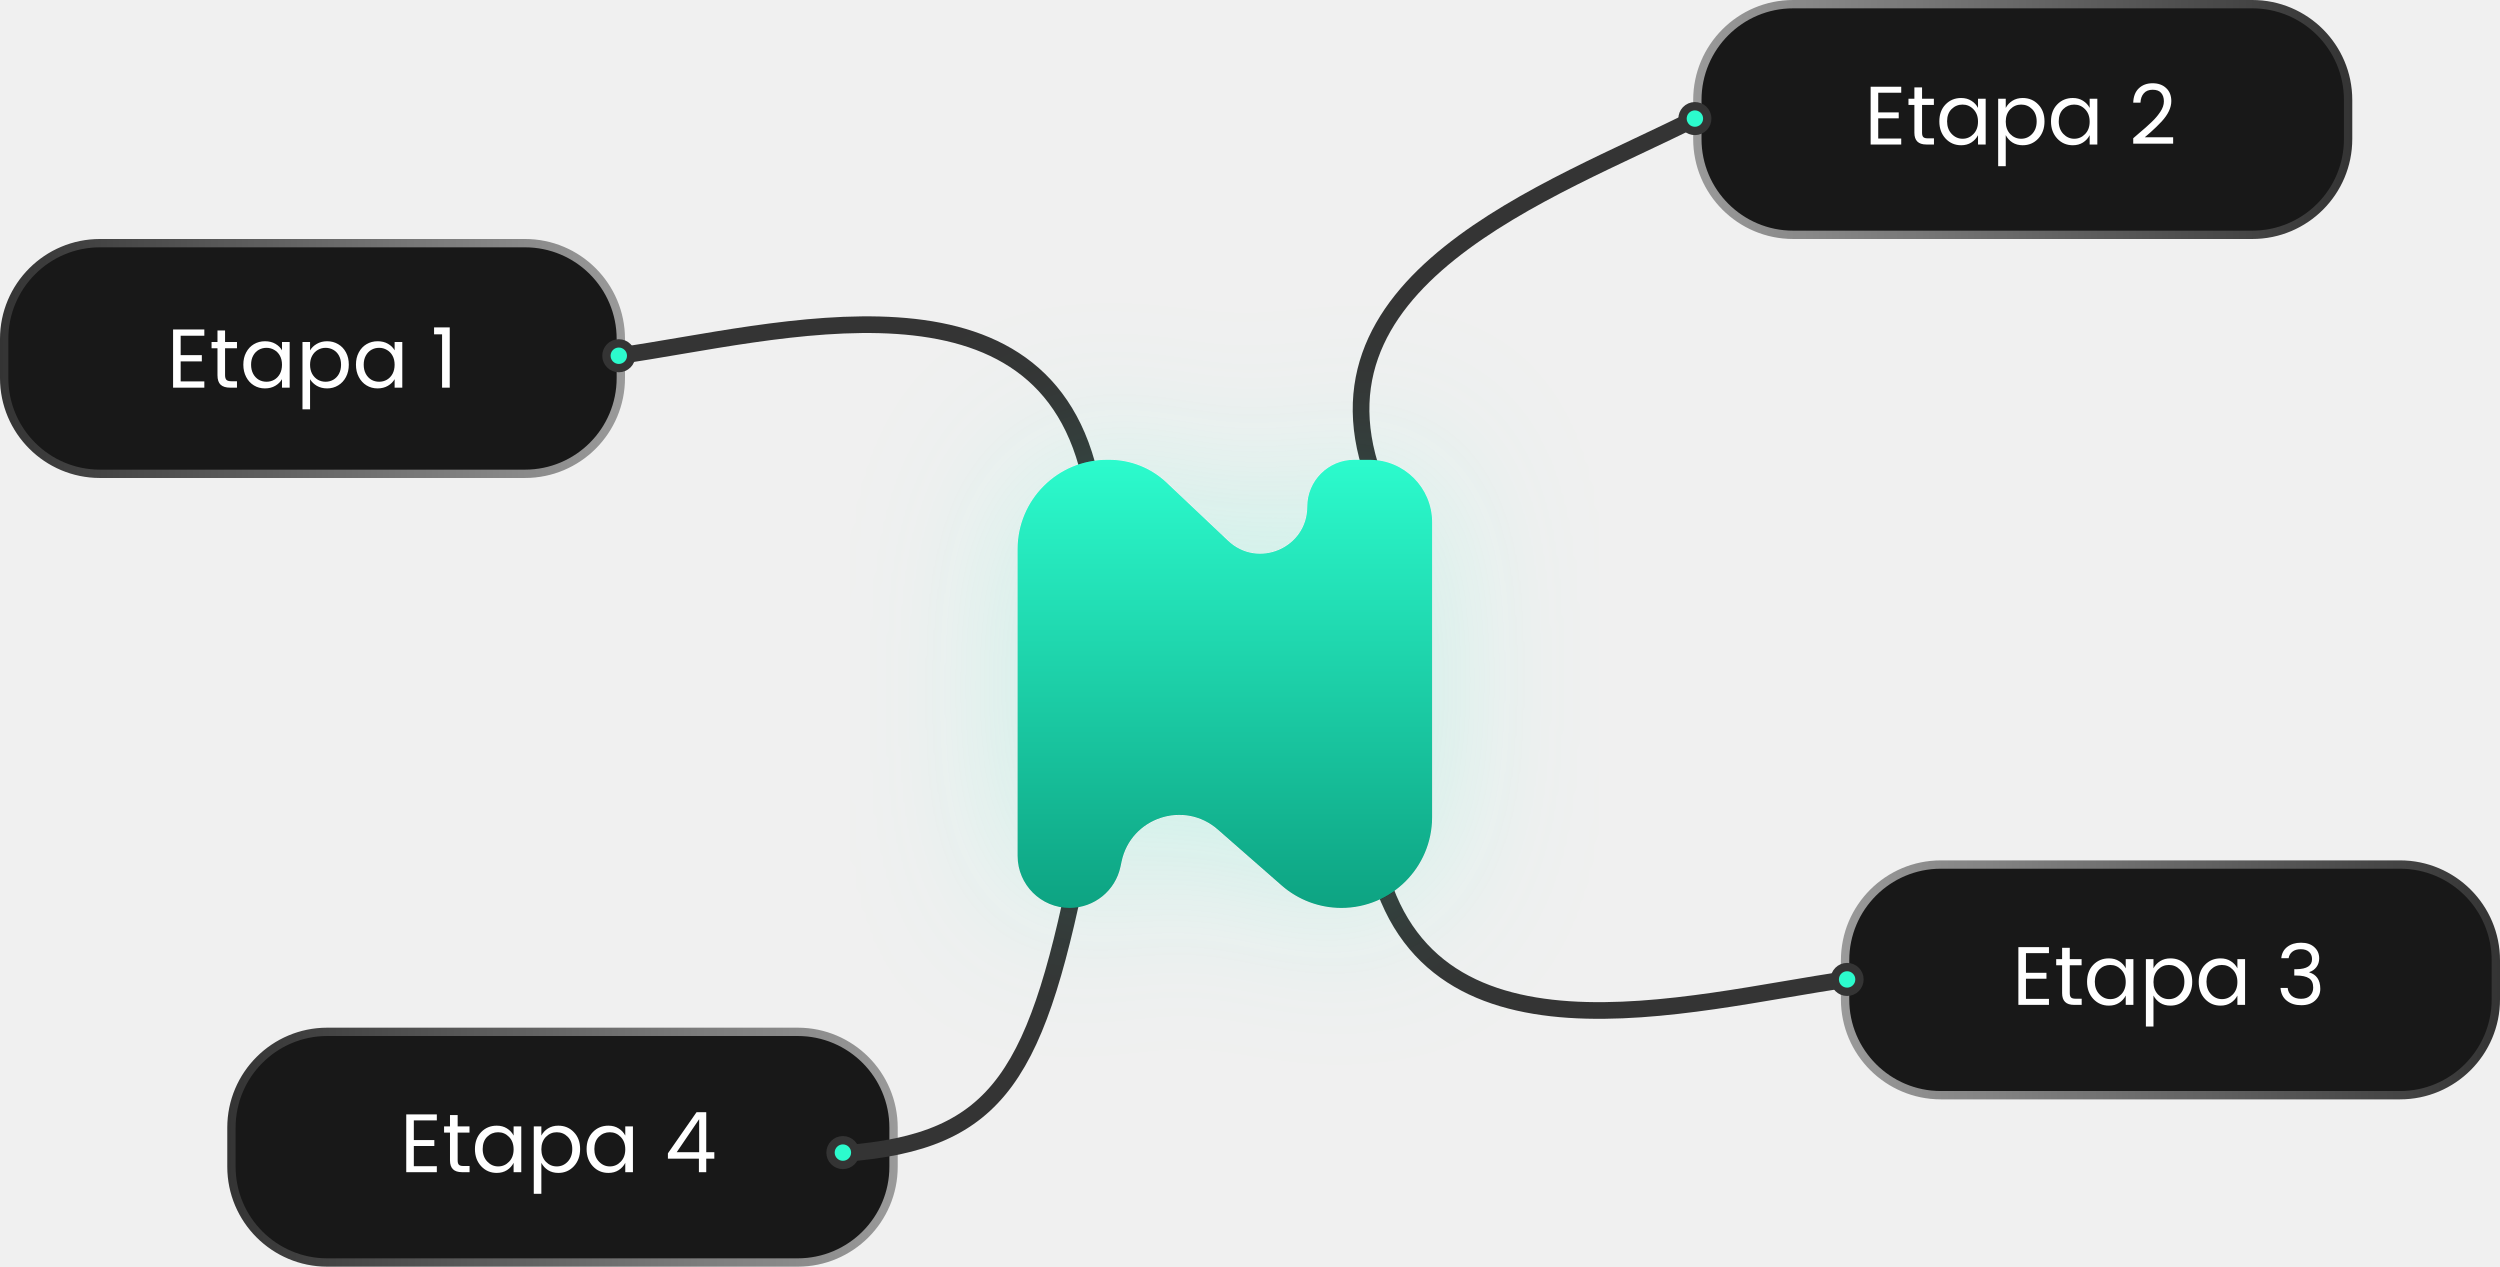
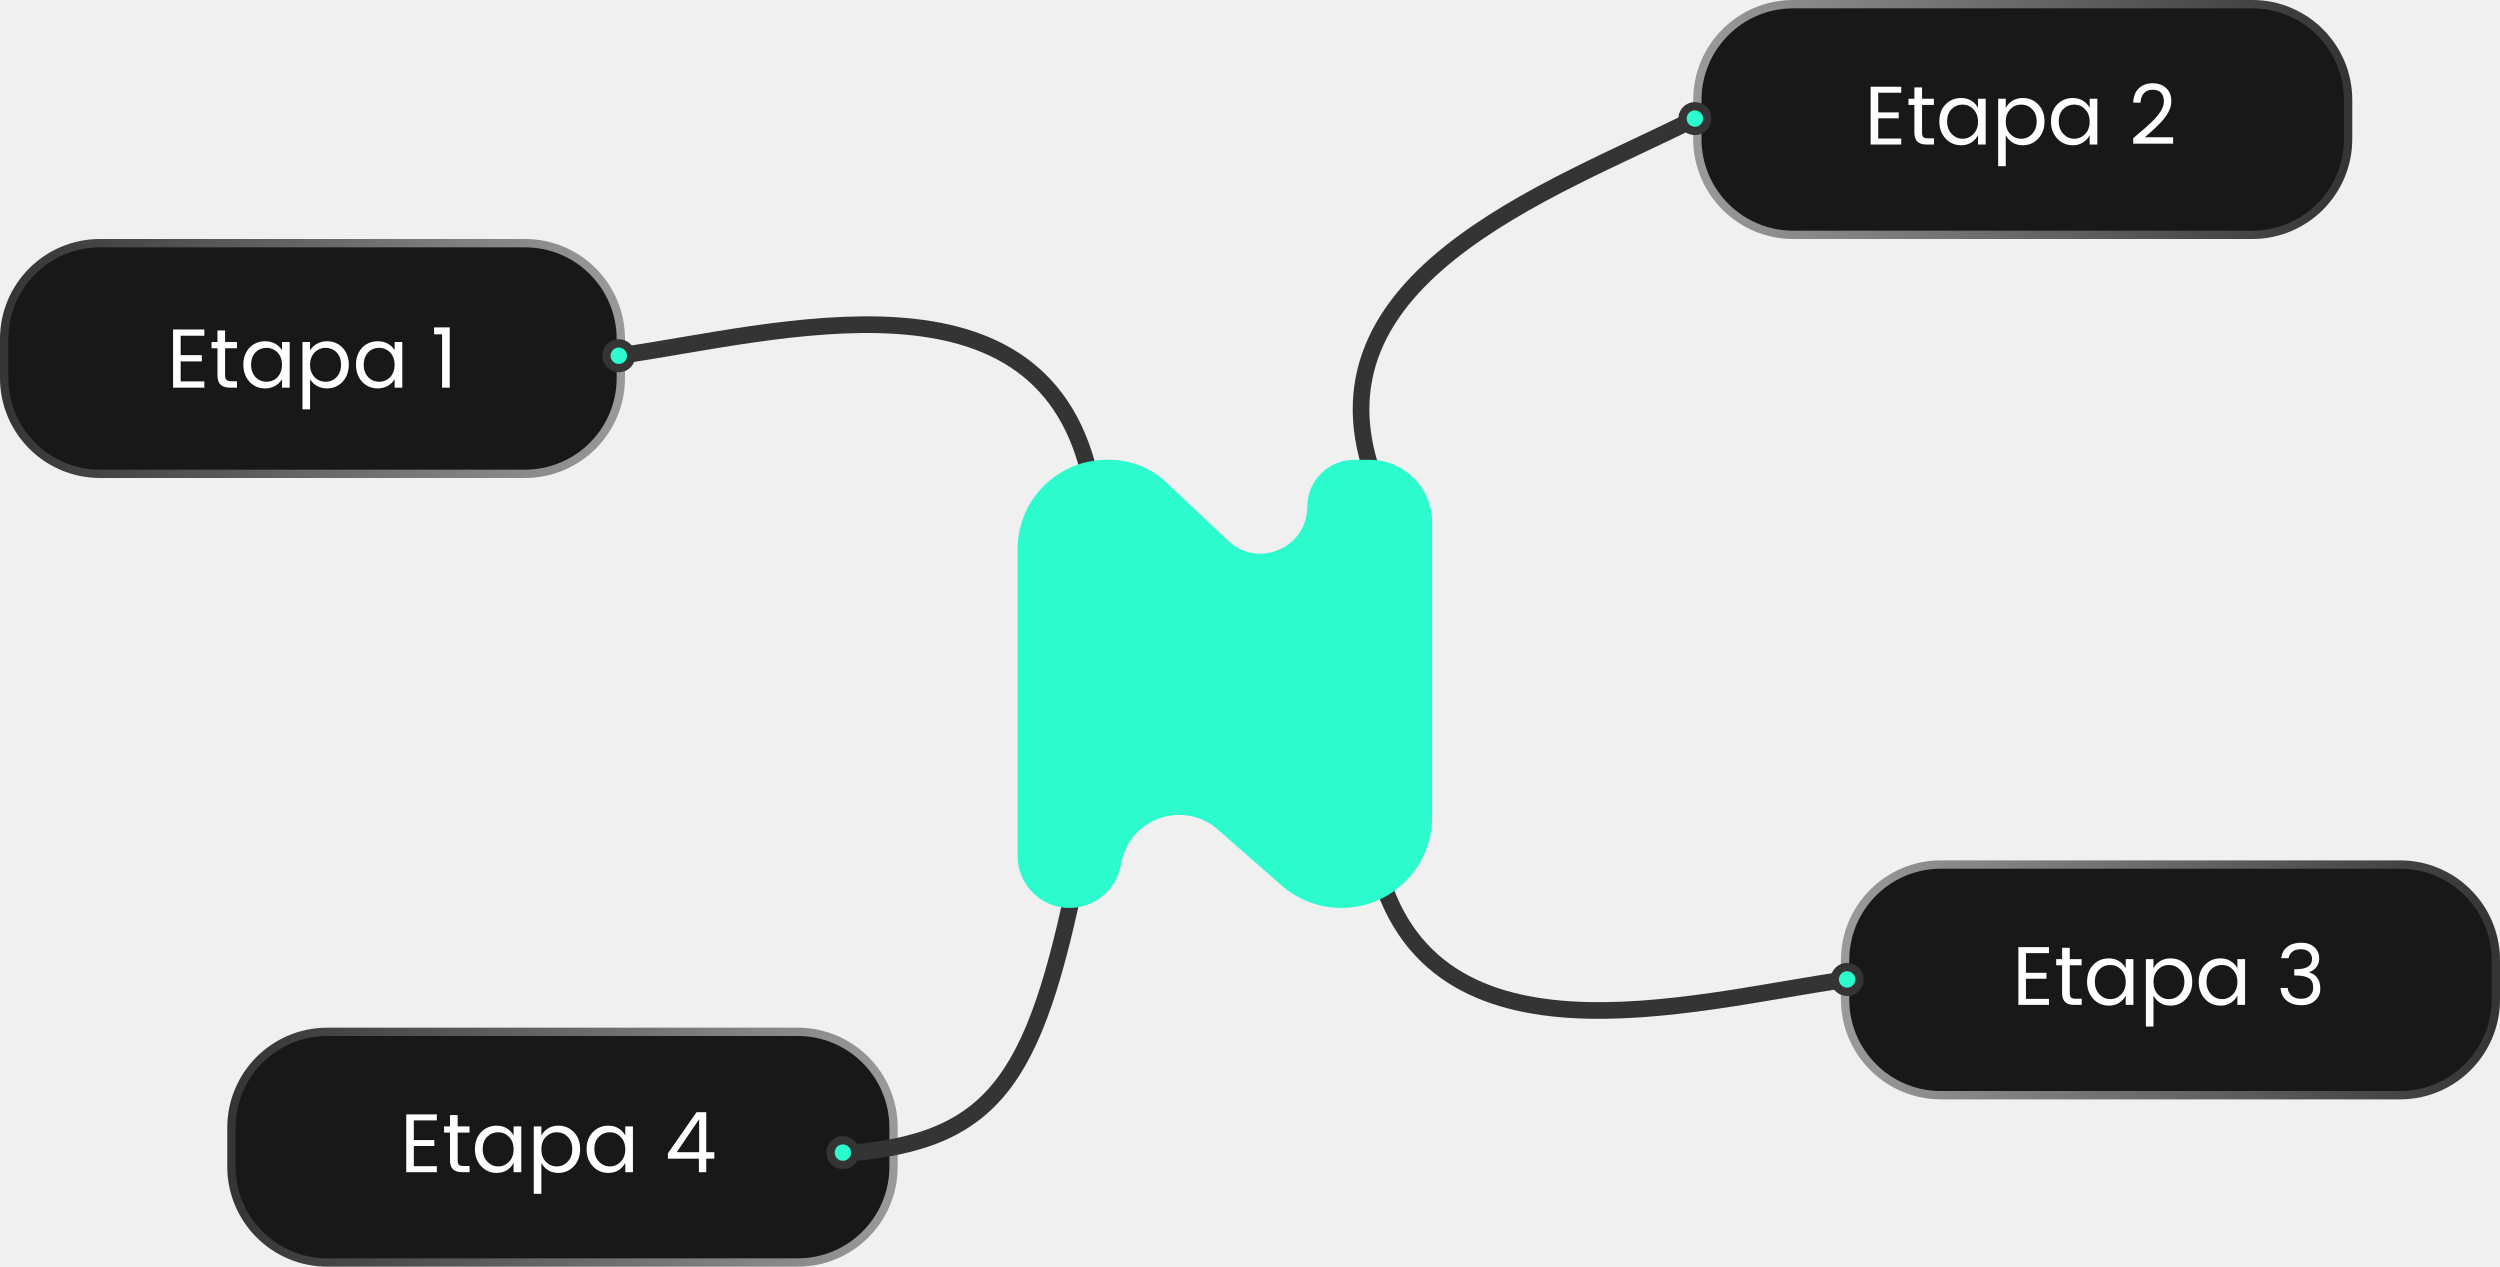
<svg xmlns="http://www.w3.org/2000/svg" width="300" height="152" viewBox="0 0 300 152" fill="none">
  <rect x="221.409" y="103.745" width="78.091" height="27.679" rx="11.5" fill="#181818" />
  <rect x="221.409" y="103.745" width="78.091" height="27.679" rx="11.5" stroke="url(#paint0_linear_115_3)" />
  <path d="M245.875 113.655V114.375H243.115V116.735H245.575V117.445H243.115V119.865H245.875V120.585H242.205V113.655H245.875ZM249.053 119.845H249.803V120.585H248.883C247.93 120.585 247.453 120.115 247.453 119.175V115.835H246.743V115.095H247.453V113.735H248.373V115.095H249.793V115.835H248.373V119.175C248.373 119.422 248.423 119.595 248.523 119.695C248.623 119.795 248.8 119.845 249.053 119.845ZM254.538 119.335C254.905 118.962 255.088 118.465 255.088 117.845C255.088 117.225 254.905 116.728 254.538 116.355C254.178 115.982 253.741 115.795 253.228 115.795C252.721 115.795 252.285 115.975 251.918 116.335C251.558 116.695 251.378 117.185 251.378 117.805C251.378 118.425 251.561 118.928 251.928 119.315C252.295 119.702 252.731 119.895 253.238 119.895C253.745 119.895 254.178 119.708 254.538 119.335ZM253.068 120.675C252.321 120.675 251.698 120.408 251.198 119.875C250.698 119.335 250.448 118.648 250.448 117.815C250.448 116.975 250.695 116.298 251.188 115.785C251.688 115.265 252.315 115.005 253.068 115.005C253.535 115.005 253.941 115.115 254.288 115.335C254.641 115.555 254.908 115.842 255.088 116.195V115.095H256.008V120.585H255.088V119.465C254.908 119.825 254.641 120.118 254.288 120.345C253.941 120.565 253.535 120.675 253.068 120.675ZM260.267 119.895C260.781 119.895 261.217 119.705 261.577 119.325C261.944 118.938 262.127 118.435 262.127 117.815C262.127 117.188 261.944 116.695 261.577 116.335C261.217 115.975 260.781 115.795 260.267 115.795C259.761 115.795 259.324 115.982 258.957 116.355C258.597 116.728 258.417 117.225 258.417 117.845C258.417 118.458 258.597 118.955 258.957 119.335C259.324 119.708 259.761 119.895 260.267 119.895ZM260.447 115.005C261.201 115.005 261.824 115.265 262.317 115.785C262.817 116.298 263.067 116.975 263.067 117.815C263.067 118.648 262.817 119.335 262.317 119.875C261.817 120.408 261.194 120.675 260.447 120.675C259.981 120.675 259.571 120.565 259.217 120.345C258.871 120.118 258.604 119.825 258.417 119.465V123.185H257.507V115.095H258.417V116.195C258.604 115.842 258.871 115.555 259.217 115.335C259.571 115.115 259.981 115.005 260.447 115.005ZM267.937 119.335C268.303 118.962 268.487 118.465 268.487 117.845C268.487 117.225 268.303 116.728 267.937 116.355C267.577 115.982 267.14 115.795 266.627 115.795C266.12 115.795 265.683 115.975 265.317 116.335C264.957 116.695 264.777 117.185 264.777 117.805C264.777 118.425 264.96 118.928 265.327 119.315C265.693 119.702 266.13 119.895 266.637 119.895C267.143 119.895 267.577 119.708 267.937 119.335ZM266.467 120.675C265.72 120.675 265.097 120.408 264.597 119.875C264.097 119.335 263.847 118.648 263.847 117.815C263.847 116.975 264.093 116.298 264.587 115.785C265.087 115.265 265.713 115.005 266.467 115.005C266.933 115.005 267.34 115.115 267.687 115.335C268.04 115.555 268.307 115.842 268.487 116.195V115.095H269.407V120.585H268.487V119.465C268.307 119.825 268.04 120.118 267.687 120.345C267.34 120.565 266.933 120.675 266.467 120.675ZM273.754 114.985C273.807 114.405 274.047 113.952 274.474 113.625C274.907 113.292 275.457 113.125 276.124 113.125C276.797 113.125 277.327 113.302 277.714 113.655C278.107 114.008 278.304 114.458 278.304 115.005C278.304 115.398 278.194 115.745 277.974 116.045C277.754 116.338 277.47 116.538 277.124 116.645V116.695C277.53 116.808 277.85 117.028 278.084 117.355C278.317 117.682 278.434 118.118 278.434 118.665C278.434 119.212 278.23 119.675 277.824 120.055C277.424 120.435 276.867 120.625 276.154 120.625C275.447 120.625 274.867 120.445 274.414 120.085C273.96 119.725 273.71 119.215 273.664 118.555H274.524C274.557 118.935 274.714 119.248 274.994 119.495C275.28 119.735 275.657 119.855 276.124 119.855C276.597 119.855 276.957 119.732 277.204 119.485C277.457 119.232 277.584 118.908 277.584 118.515C277.584 117.988 277.417 117.615 277.084 117.395C276.75 117.175 276.24 117.065 275.554 117.065H275.314V116.305H275.564C276.817 116.292 277.444 115.888 277.444 115.095C277.444 114.728 277.324 114.438 277.084 114.225C276.85 114.012 276.52 113.905 276.094 113.905C275.667 113.905 275.33 114.005 275.084 114.205C274.837 114.398 274.687 114.658 274.634 114.985H273.754Z" fill="white" />
  <rect x="203.682" y="0.5" width="78.091" height="27.679" rx="11.5" fill="#181818" />
  <rect x="203.682" y="0.5" width="78.091" height="27.679" rx="11.5" stroke="url(#paint1_linear_115_3)" />
  <path d="M228.147 10.41V11.13H225.387V13.49H227.847V14.2H225.387V16.62H228.147V17.34H224.477V10.41H228.147ZM231.326 16.6H232.076V17.34H231.156C230.203 17.34 229.726 16.87 229.726 15.93V12.59H229.016V11.85H229.726V10.49H230.646V11.85H232.066V12.59H230.646V15.93C230.646 16.176 230.696 16.35 230.796 16.45C230.896 16.55 231.073 16.6 231.326 16.6ZM236.811 16.09C237.177 15.716 237.361 15.22 237.361 14.6C237.361 13.98 237.177 13.483 236.811 13.11C236.451 12.736 236.014 12.55 235.501 12.55C234.994 12.55 234.557 12.73 234.191 13.09C233.831 13.45 233.651 13.94 233.651 14.56C233.651 15.18 233.834 15.683 234.201 16.07C234.567 16.456 235.004 16.65 235.511 16.65C236.017 16.65 236.451 16.463 236.811 16.09ZM235.341 17.43C234.594 17.43 233.971 17.163 233.471 16.63C232.971 16.09 232.721 15.403 232.721 14.57C232.721 13.73 232.967 13.053 233.461 12.54C233.961 12.02 234.587 11.76 235.341 11.76C235.807 11.76 236.214 11.87 236.561 12.09C236.914 12.31 237.181 12.596 237.361 12.95V11.85H238.281V17.34H237.361V16.22C237.181 16.58 236.914 16.873 236.561 17.1C236.214 17.32 235.807 17.43 235.341 17.43ZM242.54 16.65C243.053 16.65 243.49 16.46 243.85 16.08C244.217 15.693 244.4 15.19 244.4 14.57C244.4 13.943 244.217 13.45 243.85 13.09C243.49 12.73 243.053 12.55 242.54 12.55C242.033 12.55 241.597 12.736 241.23 13.11C240.87 13.483 240.69 13.98 240.69 14.6C240.69 15.213 240.87 15.71 241.23 16.09C241.597 16.463 242.033 16.65 242.54 16.65ZM242.72 11.76C243.473 11.76 244.097 12.02 244.59 12.54C245.09 13.053 245.34 13.73 245.34 14.57C245.34 15.403 245.09 16.09 244.59 16.63C244.09 17.163 243.467 17.43 242.72 17.43C242.253 17.43 241.843 17.32 241.49 17.1C241.143 16.873 240.877 16.58 240.69 16.22V19.94H239.78V11.85H240.69V12.95C240.877 12.596 241.143 12.31 241.49 12.09C241.843 11.87 242.253 11.76 242.72 11.76ZM250.209 16.09C250.576 15.716 250.759 15.22 250.759 14.6C250.759 13.98 250.576 13.483 250.209 13.11C249.849 12.736 249.413 12.55 248.899 12.55C248.393 12.55 247.956 12.73 247.589 13.09C247.229 13.45 247.049 13.94 247.049 14.56C247.049 15.18 247.233 15.683 247.599 16.07C247.966 16.456 248.403 16.65 248.909 16.65C249.416 16.65 249.849 16.463 250.209 16.09ZM248.739 17.43C247.993 17.43 247.369 17.163 246.869 16.63C246.369 16.09 246.119 15.403 246.119 14.57C246.119 13.73 246.366 13.053 246.859 12.54C247.359 12.02 247.986 11.76 248.739 11.76C249.206 11.76 249.613 11.87 249.959 12.09C250.313 12.31 250.579 12.596 250.759 12.95V11.85H251.679V17.34H250.759V16.22C250.579 16.58 250.313 16.873 249.959 17.1C249.613 17.32 249.206 17.43 248.739 17.43ZM255.987 17.24V16.59C256.147 16.45 256.397 16.233 256.737 15.94C257.083 15.646 257.34 15.426 257.507 15.28C257.673 15.126 257.893 14.923 258.167 14.67C258.44 14.41 258.647 14.193 258.787 14.02C258.933 13.846 259.083 13.646 259.237 13.42C259.523 12.993 259.667 12.573 259.667 12.16C259.667 11.74 259.557 11.403 259.337 11.15C259.123 10.896 258.783 10.77 258.317 10.77C257.857 10.77 257.503 10.913 257.257 11.2C257.01 11.48 256.877 11.853 256.857 12.32H255.987C256.013 11.573 256.237 11 256.657 10.6C257.083 10.193 257.633 9.99 258.307 9.99C258.987 9.99 259.53 10.183 259.937 10.57C260.35 10.95 260.557 11.47 260.557 12.13C260.557 12.923 260.17 13.74 259.397 14.58C259.117 14.88 258.9 15.1 258.747 15.24C258.32 15.653 257.863 16.063 257.377 16.47H260.777V17.24H255.987Z" fill="white" />
  <rect x="27.773" y="123.821" width="79.454" height="27.679" rx="11.5" fill="#181818" />
  <rect x="27.773" y="123.821" width="79.454" height="27.679" rx="11.5" stroke="url(#paint2_linear_115_3)" />
  <path d="M52.42 133.73V134.45H49.66V136.81H52.12V137.52H49.66V139.94H52.42V140.66H48.75V133.73H52.42ZM55.599 139.92H56.349V140.66H55.429C54.475 140.66 53.999 140.19 53.999 139.25V135.91H53.289V135.17H53.999V133.81H54.919V135.17H56.339V135.91H54.919V139.25C54.919 139.497 54.969 139.67 55.069 139.77C55.169 139.87 55.346 139.92 55.599 139.92ZM61.084 139.41C61.45 139.037 61.633 138.54 61.633 137.92C61.633 137.3 61.45 136.804 61.084 136.43C60.724 136.057 60.287 135.87 59.773 135.87C59.267 135.87 58.83 136.05 58.464 136.41C58.103 136.77 57.923 137.26 57.923 137.88C57.923 138.5 58.107 139.004 58.474 139.39C58.84 139.777 59.277 139.97 59.783 139.97C60.29 139.97 60.724 139.784 61.084 139.41ZM59.614 140.75C58.867 140.75 58.243 140.484 57.743 139.95C57.243 139.41 56.993 138.724 56.993 137.89C56.993 137.05 57.24 136.374 57.733 135.86C58.233 135.34 58.86 135.08 59.614 135.08C60.08 135.08 60.487 135.19 60.834 135.41C61.187 135.63 61.453 135.917 61.633 136.27V135.17H62.553V140.66H61.633V139.54C61.453 139.9 61.187 140.194 60.834 140.42C60.487 140.64 60.08 140.75 59.614 140.75ZM66.813 139.97C67.326 139.97 67.763 139.78 68.123 139.4C68.489 139.014 68.673 138.51 68.673 137.89C68.673 137.264 68.489 136.77 68.123 136.41C67.763 136.05 67.326 135.87 66.813 135.87C66.306 135.87 65.869 136.057 65.503 136.43C65.143 136.804 64.963 137.3 64.963 137.92C64.963 138.534 65.143 139.03 65.503 139.41C65.869 139.784 66.306 139.97 66.813 139.97ZM66.993 135.08C67.746 135.08 68.369 135.34 68.863 135.86C69.363 136.374 69.613 137.05 69.613 137.89C69.613 138.724 69.363 139.41 68.863 139.95C68.363 140.484 67.739 140.75 66.993 140.75C66.526 140.75 66.116 140.64 65.763 140.42C65.416 140.194 65.149 139.9 64.963 139.54V143.26H64.053V135.17H64.963V136.27C65.149 135.917 65.416 135.63 65.763 135.41C66.116 135.19 66.526 135.08 66.993 135.08ZM74.482 139.41C74.849 139.037 75.032 138.54 75.032 137.92C75.032 137.3 74.849 136.804 74.482 136.43C74.122 136.057 73.685 135.87 73.172 135.87C72.665 135.87 72.229 136.05 71.862 136.41C71.502 136.77 71.322 137.26 71.322 137.88C71.322 138.5 71.505 139.004 71.872 139.39C72.239 139.777 72.675 139.97 73.182 139.97C73.689 139.97 74.122 139.784 74.482 139.41ZM73.012 140.75C72.265 140.75 71.642 140.484 71.142 139.95C70.642 139.41 70.392 138.724 70.392 137.89C70.392 137.05 70.639 136.374 71.132 135.86C71.632 135.34 72.259 135.08 73.012 135.08C73.479 135.08 73.885 135.19 74.232 135.41C74.585 135.63 74.852 135.917 75.032 136.27V135.17H75.952V140.66H75.032V139.54C74.852 139.9 74.585 140.194 74.232 140.42C73.885 140.64 73.479 140.75 73.012 140.75ZM83.899 138.26V134.3L81.209 138.26H83.899ZM83.869 140.66V139.04H80.149V138.4L83.589 133.46H84.749V138.26H85.719V139.04H84.749V140.66H83.869Z" fill="white" />
  <rect x="0.5" y="29.179" width="74" height="27.679" rx="11.5" fill="#181818" />
  <rect x="0.5" y="29.179" width="74" height="27.679" rx="11.5" stroke="url(#paint3_linear_115_3)" />
  <path d="M21.68 40.289V42.619H24.22V43.369H21.68V45.769H24.52V46.519H20.77V39.539H24.52V40.289H21.68ZM27.007 41.789V45.019C27.007 45.285 27.064 45.475 27.177 45.589C27.29 45.696 27.487 45.749 27.767 45.749H28.437V46.519H27.617C27.11 46.519 26.73 46.402 26.477 46.169C26.224 45.935 26.097 45.552 26.097 45.019V41.789H25.387V41.039H26.097V39.659H27.007V41.039H28.437V41.789H27.007ZM29.2 43.759C29.2 43.199 29.313 42.709 29.54 42.289C29.766 41.862 30.076 41.532 30.47 41.299C30.869 41.066 31.313 40.949 31.799 40.949C32.279 40.949 32.696 41.052 33.05 41.259C33.403 41.465 33.666 41.725 33.84 42.039V41.039H34.76V46.519H33.84V45.499C33.66 45.819 33.389 46.086 33.029 46.299C32.676 46.505 32.263 46.609 31.79 46.609C31.303 46.609 30.863 46.489 30.47 46.249C30.076 46.009 29.766 45.672 29.54 45.239C29.313 44.806 29.2 44.312 29.2 43.759ZM33.84 43.769C33.84 43.355 33.756 42.995 33.59 42.689C33.423 42.382 33.196 42.149 32.91 41.989C32.63 41.822 32.319 41.739 31.98 41.739C31.64 41.739 31.329 41.819 31.049 41.979C30.77 42.139 30.546 42.372 30.38 42.679C30.213 42.986 30.13 43.346 30.13 43.759C30.13 44.179 30.213 44.545 30.38 44.859C30.546 45.166 30.77 45.402 31.049 45.569C31.329 45.729 31.64 45.809 31.98 45.809C32.319 45.809 32.63 45.729 32.91 45.569C33.196 45.402 33.423 45.166 33.59 44.859C33.756 44.545 33.84 44.182 33.84 43.769ZM37.207 42.049C37.387 41.736 37.654 41.475 38.007 41.269C38.367 41.056 38.784 40.949 39.257 40.949C39.744 40.949 40.184 41.066 40.577 41.299C40.977 41.532 41.291 41.862 41.517 42.289C41.744 42.709 41.857 43.199 41.857 43.759C41.857 44.312 41.744 44.806 41.517 45.239C41.291 45.672 40.977 46.009 40.577 46.249C40.184 46.489 39.744 46.609 39.257 46.609C38.791 46.609 38.377 46.505 38.017 46.299C37.664 46.086 37.394 45.822 37.207 45.509V49.119H36.297V41.039H37.207V42.049ZM40.927 43.759C40.927 43.346 40.844 42.986 40.677 42.679C40.511 42.372 40.284 42.139 39.997 41.979C39.717 41.819 39.407 41.739 39.067 41.739C38.734 41.739 38.424 41.822 38.137 41.989C37.857 42.149 37.631 42.386 37.457 42.699C37.291 43.005 37.207 43.362 37.207 43.769C37.207 44.182 37.291 44.545 37.457 44.859C37.631 45.166 37.857 45.402 38.137 45.569C38.424 45.729 38.734 45.809 39.067 45.809C39.407 45.809 39.717 45.729 39.997 45.569C40.284 45.402 40.511 45.166 40.677 44.859C40.844 44.545 40.927 44.179 40.927 43.759ZM42.715 43.759C42.715 43.199 42.828 42.709 43.055 42.289C43.282 41.862 43.592 41.532 43.985 41.299C44.385 41.066 44.828 40.949 45.315 40.949C45.795 40.949 46.212 41.052 46.565 41.259C46.919 41.465 47.182 41.725 47.355 42.039V41.039H48.275V46.519H47.355V45.499C47.175 45.819 46.905 46.086 46.545 46.299C46.192 46.505 45.779 46.609 45.305 46.609C44.819 46.609 44.379 46.489 43.985 46.249C43.592 46.009 43.282 45.672 43.055 45.239C42.828 44.806 42.715 44.312 42.715 43.759ZM47.355 43.769C47.355 43.355 47.272 42.995 47.105 42.689C46.938 42.382 46.712 42.149 46.425 41.989C46.145 41.822 45.835 41.739 45.495 41.739C45.155 41.739 44.845 41.819 44.565 41.979C44.285 42.139 44.062 42.372 43.895 42.679C43.728 42.986 43.645 43.346 43.645 43.759C43.645 44.179 43.728 44.545 43.895 44.859C44.062 45.166 44.285 45.402 44.565 45.569C44.845 45.729 45.155 45.809 45.495 45.809C45.835 45.809 46.145 45.729 46.425 45.569C46.712 45.402 46.938 45.166 47.105 44.859C47.272 44.545 47.355 44.182 47.355 43.769ZM52.089 40.119V39.289H53.969V46.519H53.049V40.119H52.089Z" fill="white" />
  <path d="M221.652 117.532C202.869 120.178 170.302 129.675 164.905 102.056" stroke="#343434" stroke-width="2" stroke-linecap="round" />
  <path d="M221.652 116.048C222.472 116.048 223.137 116.713 223.137 117.532C223.137 118.352 222.472 119.016 221.652 119.017C220.833 119.017 220.168 118.352 220.168 117.532C220.168 116.713 220.833 116.048 221.652 116.048Z" fill="#2CFBCD" stroke="#343434" />
  <path d="M101.261 138.425C120.139 137.027 124.53 128.988 129.927 101.369" stroke="#343434" stroke-width="2" stroke-linecap="round" />
  <path d="M101.147 136.827C100.328 136.828 99.663 137.492 99.663 138.312C99.663 139.131 100.328 139.796 101.147 139.796C101.967 139.796 102.632 139.131 102.632 138.312C102.632 137.492 101.967 136.827 101.147 136.827Z" fill="#2CFBCD" stroke="#343434" />
  <path d="M74.257 42.689C93.04 40.044 125.607 30.546 131.004 58.166" stroke="#343434" stroke-width="2" stroke-linecap="round" />
  <path d="M74.257 44.174C73.437 44.173 72.772 43.509 72.772 42.689C72.772 41.87 73.437 41.205 74.257 41.205C75.076 41.205 75.741 41.87 75.741 42.689C75.741 43.509 75.076 44.174 74.257 44.174Z" fill="#2CFBCD" stroke="#343434" />
  <path d="M203.388 14.23C186.471 22.811 154.33 33.661 165.711 59.398" stroke="#343434" stroke-width="2" stroke-linecap="round" />
  <path d="M204.238 15.447C204.91 14.978 205.074 14.053 204.605 13.381C204.136 12.709 203.211 12.544 202.539 13.013C201.866 13.482 201.702 14.408 202.171 15.08C202.64 15.752 203.565 15.916 204.238 15.447Z" fill="#2CFBCD" stroke="#343434" />
-   <g filter="url(#filter0_d_115_3)">
-     <path d="M171.857 98.064C171.857 104.079 166.981 108.954 160.967 108.954V108.954C158.327 108.954 155.777 107.996 153.792 106.256L146.127 99.543C142.08 95.999 135.716 98.115 134.597 103.376L134.463 104.008C133.849 106.892 131.303 108.954 128.354 108.954V108.954C124.906 108.954 122.11 106.158 122.11 102.709V65.896C122.11 59.975 126.909 55.175 132.83 55.175H133.113C135.67 55.175 138.13 56.154 139.988 57.91L147.378 64.894C150.967 68.285 156.872 65.741 156.872 60.803V60.803C156.872 57.695 159.392 55.175 162.5 55.175H164.365C168.503 55.175 171.857 58.53 171.857 62.668V98.064Z" fill="url(#paint4_linear_115_3)" />
-   </g>
+   <path d="M171.857 98.064C171.857 104.079 166.981 108.954 160.967 108.954C158.327 108.954 155.777 107.996 153.792 106.256L146.127 99.543C142.08 95.999 135.716 98.115 134.597 103.376L134.463 104.008C133.849 106.892 131.303 108.954 128.354 108.954C124.906 108.954 122.11 106.158 122.11 102.709V65.896C122.11 59.975 126.909 55.175 132.83 55.175H133.113C135.67 55.175 138.13 56.154 139.988 57.91L147.378 64.894C150.967 68.285 156.872 65.741 156.872 60.803C156.872 57.695 159.392 55.175 162.5 55.175H164.365C168.503 55.175 171.857 58.53 171.857 62.668V98.064Z" fill="#2CFBCD" />
  <defs>
-     <filter id="filter0_d_115_3" x="102.11" y="35.175" width="89.748" height="93.779" filterUnits="userSpaceOnUse" color-interpolation-filters="sRGB">
-       <feFlood flood-opacity="0" result="BackgroundImageFix" />
-       <feColorMatrix in="SourceAlpha" type="matrix" values="0 0 0 0 0 0 0 0 0 0 0 0 0 0 0 0 0 0 127 0" result="hardAlpha" />
-       <feOffset />
-       <feGaussianBlur stdDeviation="10" />
-       <feComposite in2="hardAlpha" operator="out" />
-       <feColorMatrix type="matrix" values="0 0 0 0 0.173 0 0 0 0 0.984 0 0 0 0 0.804 0 0 0 0.2 0" />
-       <feBlend mode="normal" in2="BackgroundImageFix" result="effect1_dropShadow_115_3" />
-       <feBlend mode="normal" in="SourceGraphic" in2="effect1_dropShadow_115_3" result="shape" />
-     </filter>
    <linearGradient id="paint0_linear_115_3" x1="300" y1="117.585" x2="220.909" y2="117.585" gradientUnits="userSpaceOnUse">
      <stop stop-color="#343434" />
      <stop offset="1" stop-color="#9A9A9A" />
    </linearGradient>
    <linearGradient id="paint1_linear_115_3" x1="282.273" y1="14.34" x2="203.182" y2="14.34" gradientUnits="userSpaceOnUse">
      <stop stop-color="#343434" />
      <stop offset="1" stop-color="#9A9A9A" />
    </linearGradient>
    <linearGradient id="paint2_linear_115_3" x1="107.727" y1="137.66" x2="27.273" y2="137.66" gradientUnits="userSpaceOnUse">
      <stop stop-color="#9A9A9A" />
      <stop offset="1" stop-color="#343434" />
    </linearGradient>
    <linearGradient id="paint3_linear_115_3" x1="75" y1="43.019" x2="0" y2="43.019" gradientUnits="userSpaceOnUse">
      <stop stop-color="#9A9A9A" />
      <stop offset="1" stop-color="#343434" />
    </linearGradient>
-     <linearGradient id="paint4_linear_115_3" x1="146.983" y1="55.175" x2="146.983" y2="108.954" gradientUnits="userSpaceOnUse">
-       <stop stop-color="#2CFBCD" />
-       <stop offset="1" stop-color="#0DA382" />
-     </linearGradient>
  </defs>
</svg>
